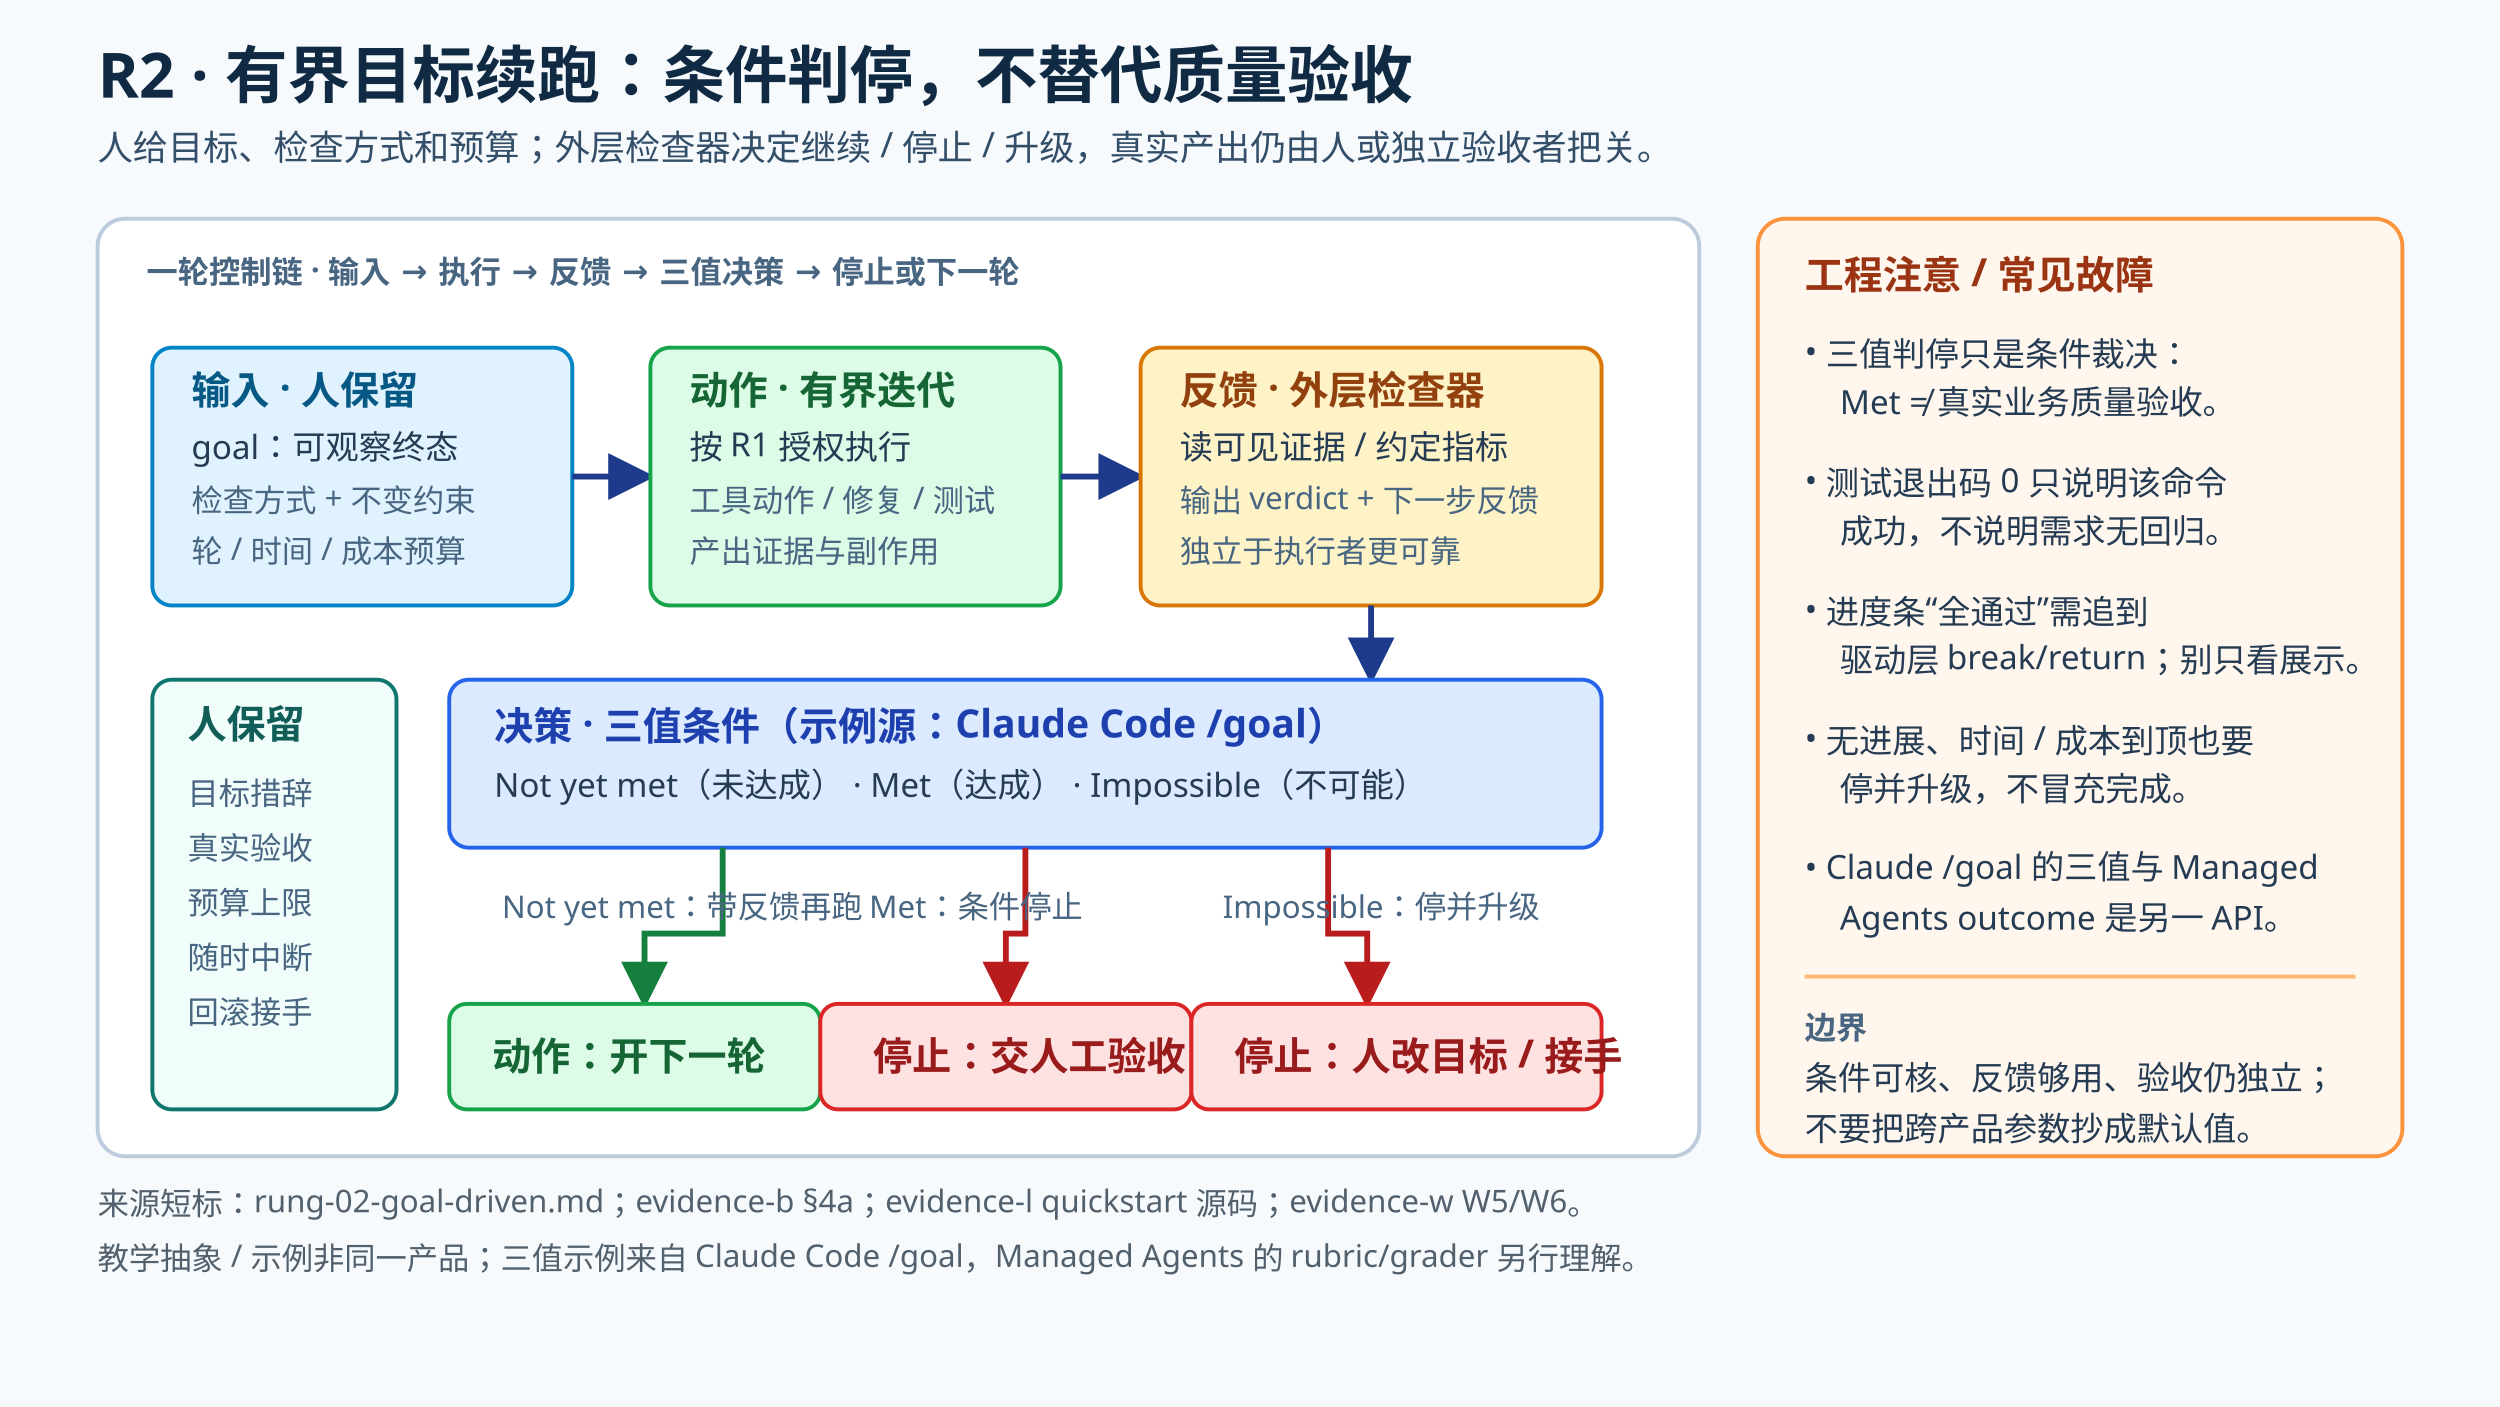
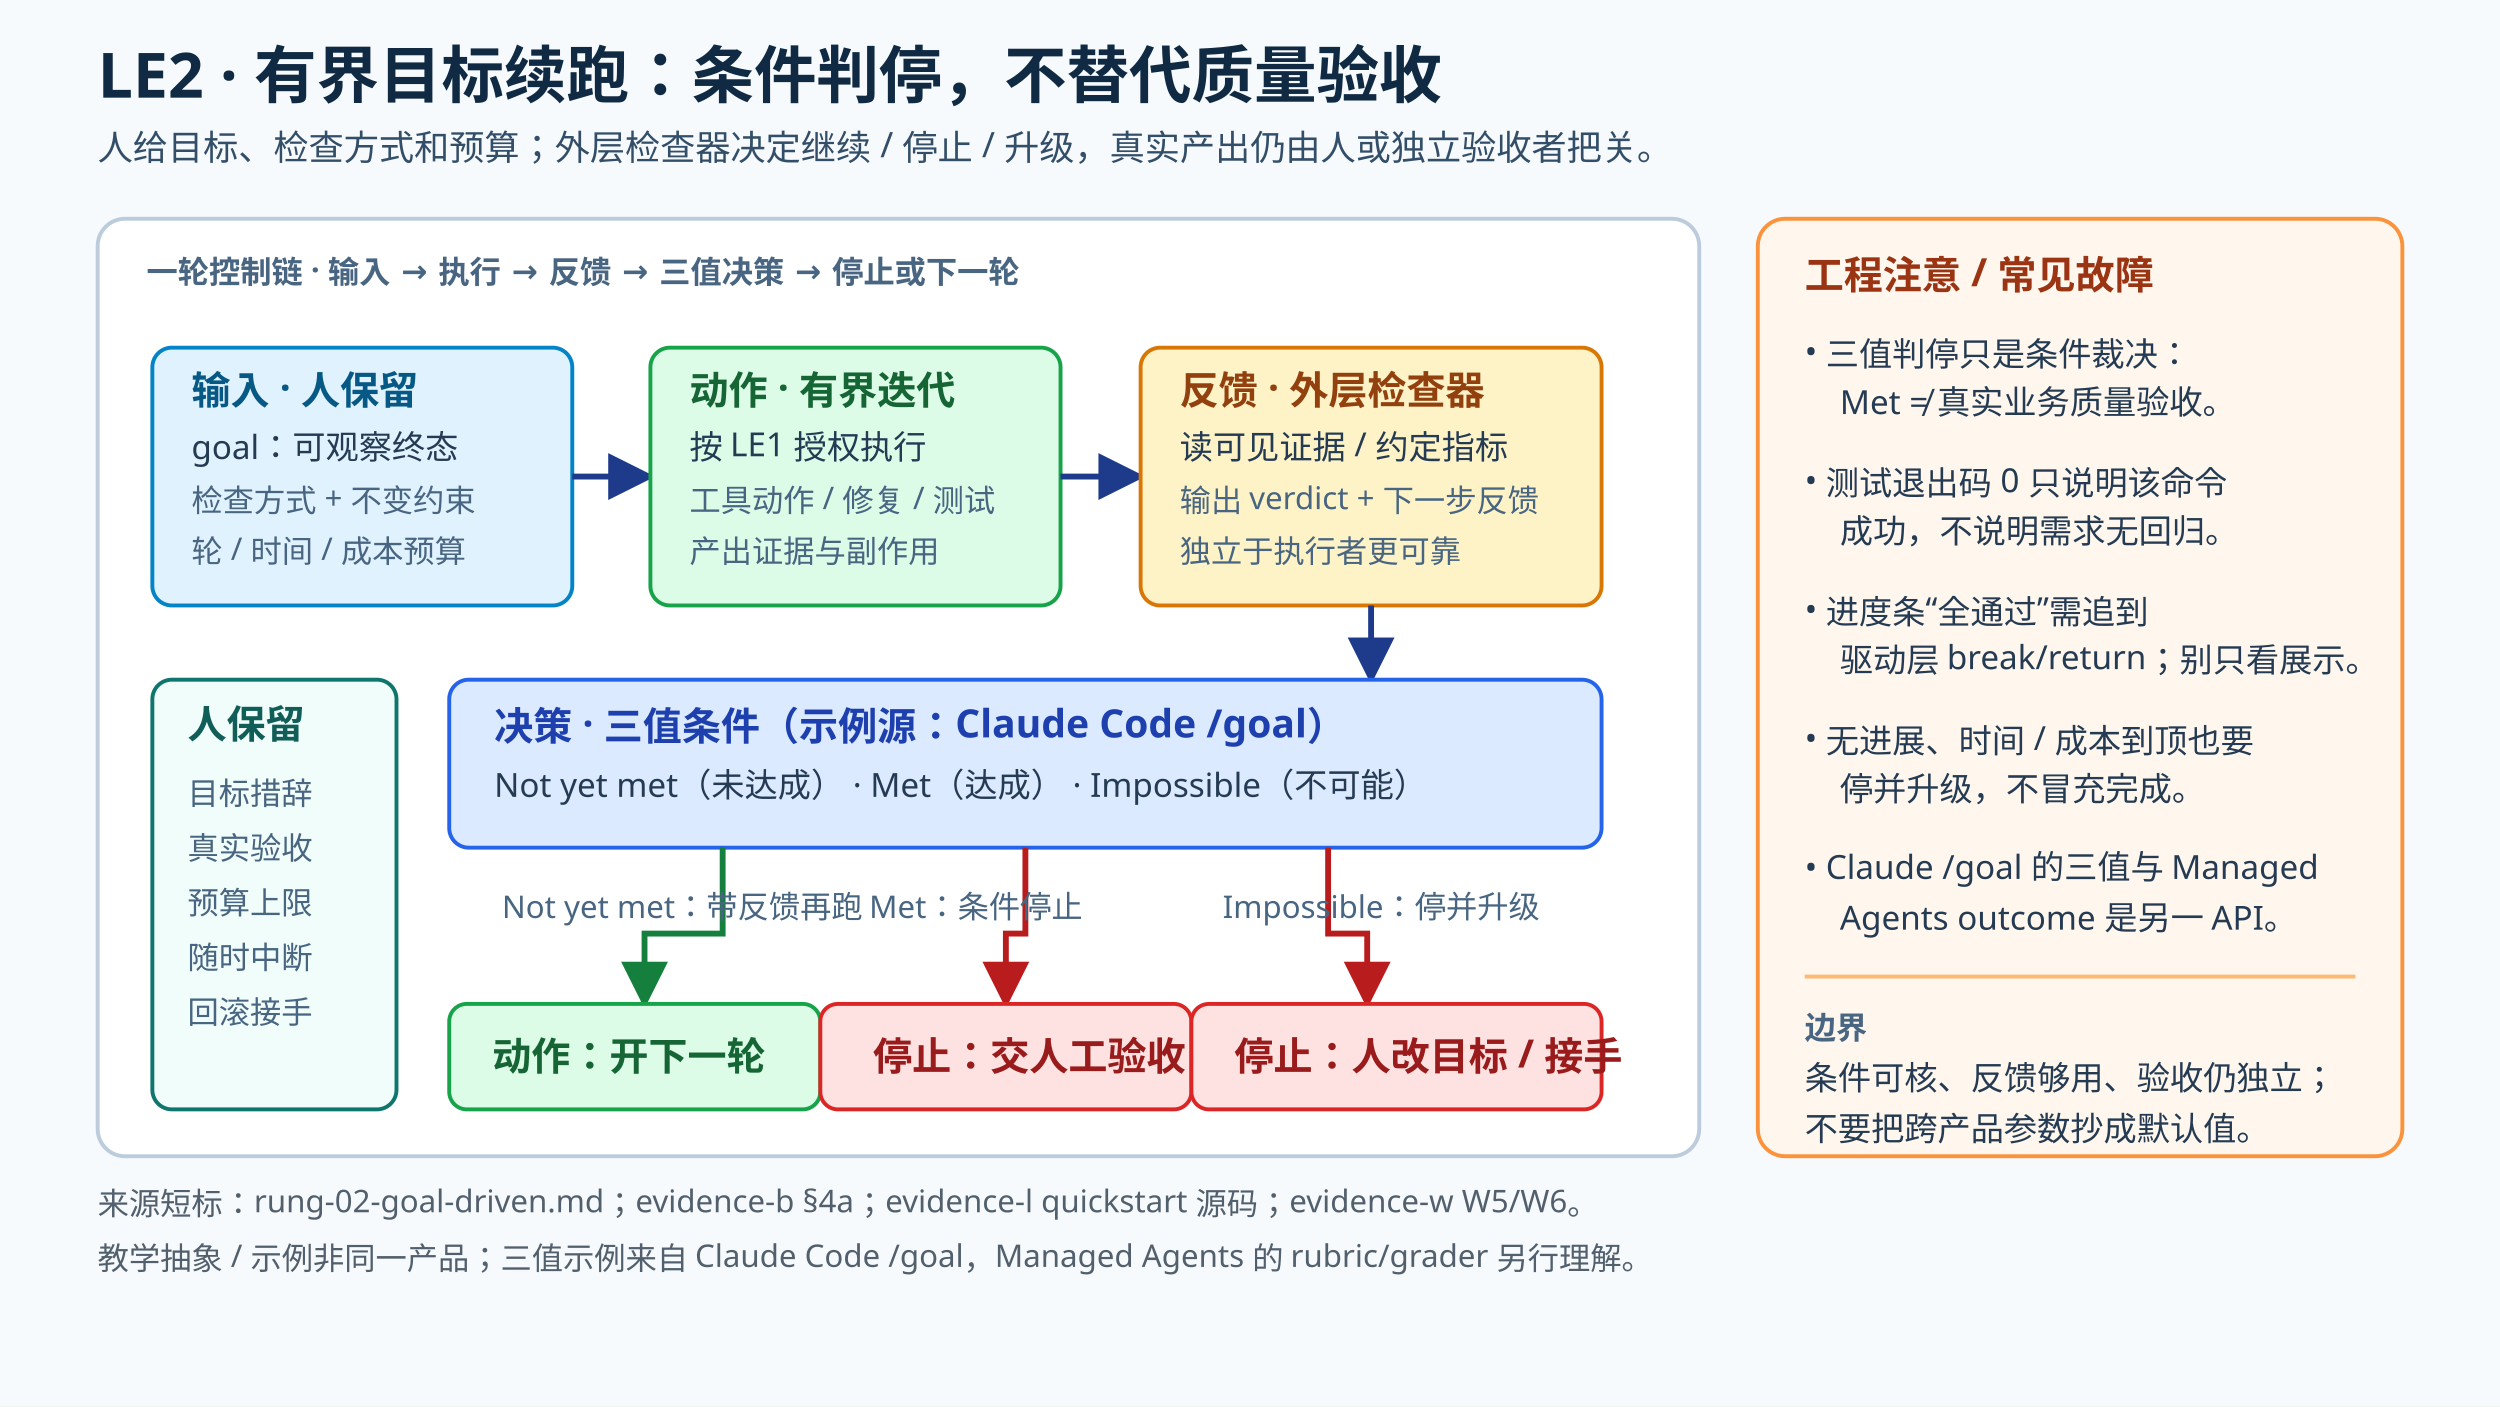
<svg xmlns="http://www.w3.org/2000/svg" width="1280" height="720" viewBox="0 0 1280 720" font-family="'PingFang SC','Microsoft YaHei',sans-serif">
  <defs>
    <marker id="arrow" viewBox="0 0 10 10" refX="9" refY="5" markerWidth="8" markerHeight="8" orient="auto">
      <path d="M0 0 L10 5 L0 10 z" fill="#1e3a8a" />
    </marker>
    <marker id="arrowGreen" viewBox="0 0 10 10" refX="9" refY="5" markerWidth="8" markerHeight="8" orient="auto">
      <path d="M0 0 L10 5 L0 10 z" fill="#15803d" />
    </marker>
    <marker id="arrowRed" viewBox="0 0 10 10" refX="9" refY="5" markerWidth="8" markerHeight="8" orient="auto">
      <path d="M0 0 L10 5 L0 10 z" fill="#b91c1c" />
    </marker>
    <style>
      .title{font-size:32px;font-weight:700;fill:#102a43}.sub{font-size:18px;fill:#334e68}.label{font-size:16px;font-weight:700;fill:#486581}.cardTitle{font-size:20px;font-weight:700}.body{font-size:17px;fill:#243b53}.small{font-size:16px;fill:#486581}.note{font-size:17px;fill:#243b53}.footer{font-size:16px;fill:#52606d}
    </style>
  </defs>
  <rect width="1280" height="720" fill="#f7fafc" />
-   <text x="50" y="50" class="title">R2 · 有界目标续跑：条件判停，不替代质量验收</text>
+   <text x="50" y="50" class="title">LE2 · 有界目标续跑：条件判停，不替代质量验收</text>
  <text x="50" y="82" class="sub">人给目标、检查方式和预算；外层检查器决定继续 / 停止 / 升级，真实产出仍由人或独立验收者把关。</text>
  <rect x="50" y="112" width="820" height="480" rx="14" fill="#ffffff" stroke="#bcccdc" stroke-width="2" />
  <text x="75" y="145" class="label">一轮控制链 · 输入 → 执行 → 反馈 → 三值决策 → 停止或下一轮</text>
  <rect x="78" y="178" width="215" height="132" rx="10" fill="#e0f2fe" stroke="#0284c7" stroke-width="2" />
  <text x="98" y="207" class="cardTitle" fill="#075985">输入 · 人保留</text>
  <text x="98" y="235" class="body">goal：可观察终态</text>
  <text x="98" y="262" class="small">检查方式 + 不变约束</text>
  <text x="98" y="288" class="small">轮 / 时间 / 成本预算</text>
  <path d="M293 244 H333" stroke="#1e3a8a" stroke-width="3" fill="none" marker-end="url(#arrow)" />
  <rect x="333" y="178" width="210" height="132" rx="10" fill="#dcfce7" stroke="#16a34a" stroke-width="2" />
  <text x="353" y="207" class="cardTitle" fill="#166534">动作 · 有界迭代</text>
-   <text x="353" y="235" class="body">按 R1 授权执行</text>
+   <text x="353" y="235" class="body">按 LE1 授权执行</text>
  <text x="353" y="262" class="small">工具动作 / 修复 / 测试</text>
  <text x="353" y="288" class="small">产出证据与副作用</text>
  <path d="M543 244 H584" stroke="#1e3a8a" stroke-width="3" fill="none" marker-end="url(#arrow)" />
  <rect x="584" y="178" width="236" height="132" rx="10" fill="#fef3c7" stroke="#d97706" stroke-width="2" />
  <text x="604" y="207" class="cardTitle" fill="#92400e">反馈 · 外层检查器</text>
  <text x="604" y="235" class="body">读可见证据 / 约定指标</text>
  <text x="604" y="262" class="small">输出 verdict + 下一步反馈</text>
  <text x="604" y="288" class="small">独立于执行者更可靠</text>
  <path d="M702 310 V348" stroke="#1e3a8a" stroke-width="3" fill="none" marker-end="url(#arrow)" />
  <rect x="230" y="348" width="590" height="86" rx="10" fill="#dbeafe" stroke="#2563eb" stroke-width="2" />
  <text x="253" y="379" class="cardTitle" fill="#1e40af">决策 · 三值条件（示例源：Claude Code /goal）</text>
  <text x="253" y="408" class="body">Not yet met（未达成） · Met（达成） · Impossible（不可能）</text>
  <path d="M370 434 V478 H330 V514" stroke="#15803d" stroke-width="3" fill="none" marker-end="url(#arrowGreen)" />
  <text x="257" y="470" class="small" fill="#166534">Not yet met：带反馈再跑</text>
  <rect x="230" y="514" width="190" height="54" rx="9" fill="#dcfce7" stroke="#16a34a" stroke-width="2" />
  <text x="252" y="548" class="cardTitle" fill="#166534">动作：开下一轮</text>
  <path d="M525 434 V478 H515 V514" stroke="#b91c1c" stroke-width="3" fill="none" marker-end="url(#arrowRed)" />
  <text x="445" y="470" class="small" fill="#991b1b">Met：条件停止</text>
  <rect x="420" y="514" width="190" height="54" rx="9" fill="#fee2e2" stroke="#dc2626" stroke-width="2" />
  <text x="447" y="548" class="cardTitle" fill="#991b1b">停止：交人工验收</text>
  <path d="M680 434 V478 H700 V514" stroke="#b91c1c" stroke-width="3" fill="none" marker-end="url(#arrowRed)" />
  <text x="626" y="470" class="small" fill="#991b1b">Impossible：停并升级</text>
  <rect x="610" y="514" width="210" height="54" rx="9" fill="#fee2e2" stroke="#dc2626" stroke-width="2" />
  <text x="632" y="548" class="cardTitle" fill="#991b1b">停止：人改目标 / 接手</text>
  <rect x="78" y="348" width="125" height="220" rx="10" fill="#f0fdfa" stroke="#0f766e" stroke-width="2" />
  <text x="96" y="378" class="cardTitle" fill="#115e59">人保留</text>
  <text x="96" y="412" class="small">目标措辞</text>
  <text x="96" y="440" class="small">真实验收</text>
  <text x="96" y="468" class="small">预算上限</text>
  <text x="96" y="496" class="small">随时中断</text>
  <text x="96" y="524" class="small">回滚接手</text>
  <rect x="900" y="112" width="330" height="480" rx="14" fill="#fff7ed" stroke="#fb923c" stroke-width="2" />
  <text x="924" y="148" class="cardTitle" fill="#9a3412">工程注意 / 常见故障</text>
  <text x="924" y="186" class="note">• 三值判停只是条件裁决：</text>
  <text x="942" y="212" class="note">  Met ≠ 真实业务质量验收。</text>
  <text x="924" y="252" class="note">• 测试退出码 0 只说明该命令</text>
  <text x="942" y="278" class="note">  成功，不说明需求无回归。</text>
  <text x="924" y="318" class="note">• 进度条“全通过”需追到</text>
  <text x="942" y="344" class="note">  驱动层 break/return；别只看展示。</text>
  <text x="924" y="384" class="note">• 无进展、时间 / 成本到顶也要</text>
  <text x="942" y="410" class="note">  停并升级，不冒充完成。</text>
  <text x="924" y="450" class="note">• Claude /goal 的三值与 Managed</text>
  <text x="942" y="476" class="note">  Agents outcome 是另一 API。</text>
  <line x1="924" y1="500" x2="1206" y2="500" stroke="#fdba74" stroke-width="2" />
  <text x="924" y="532" class="label">边界</text>
  <text x="924" y="558" class="note">条件可核、反馈够用、验收仍独立；</text>
  <text x="924" y="584" class="note">不要把跨产品参数抄成默认值。</text>
  <text x="50" y="622" class="footer">来源短标：rung-02-goal-driven.md；evidence-b §4a；evidence-l quickstart 源码；evidence-w W5/W6。</text>
  <text x="50" y="650" class="footer">教学抽象 / 示例非同一产品；三值示例来自 Claude Code /goal，Managed Agents 的 rubric/grader 另行理解。</text>
</svg>
